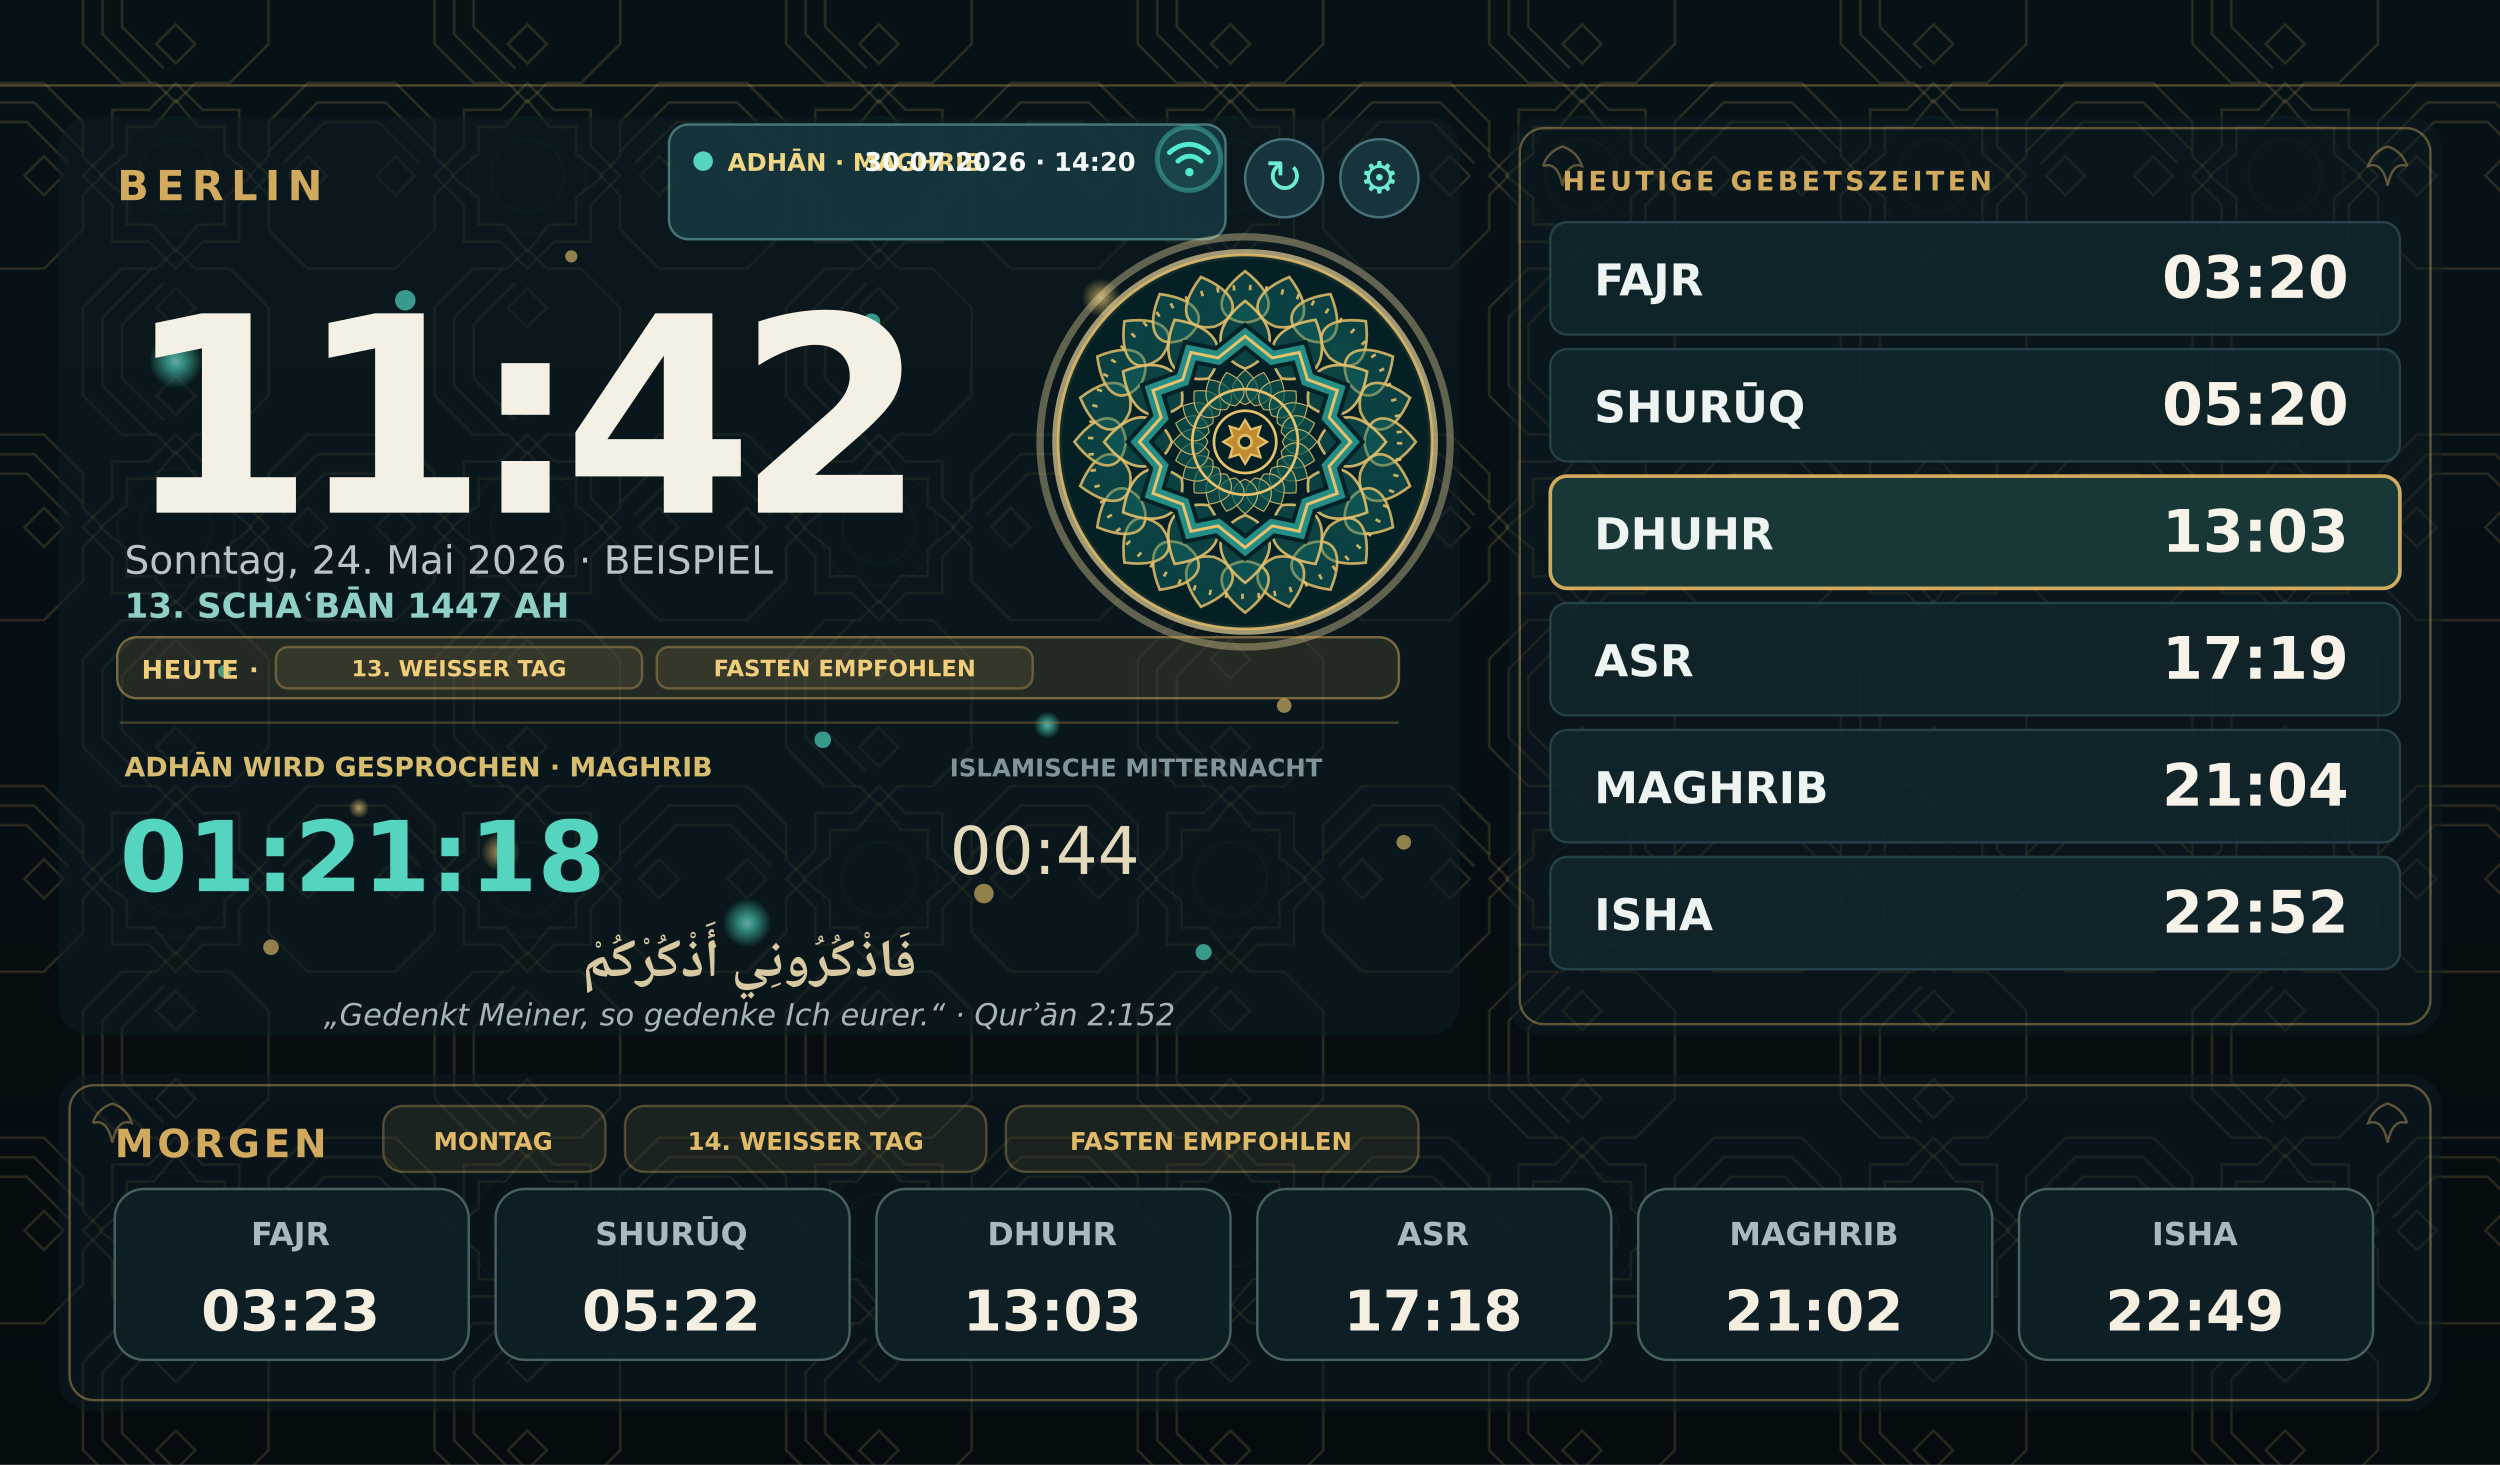
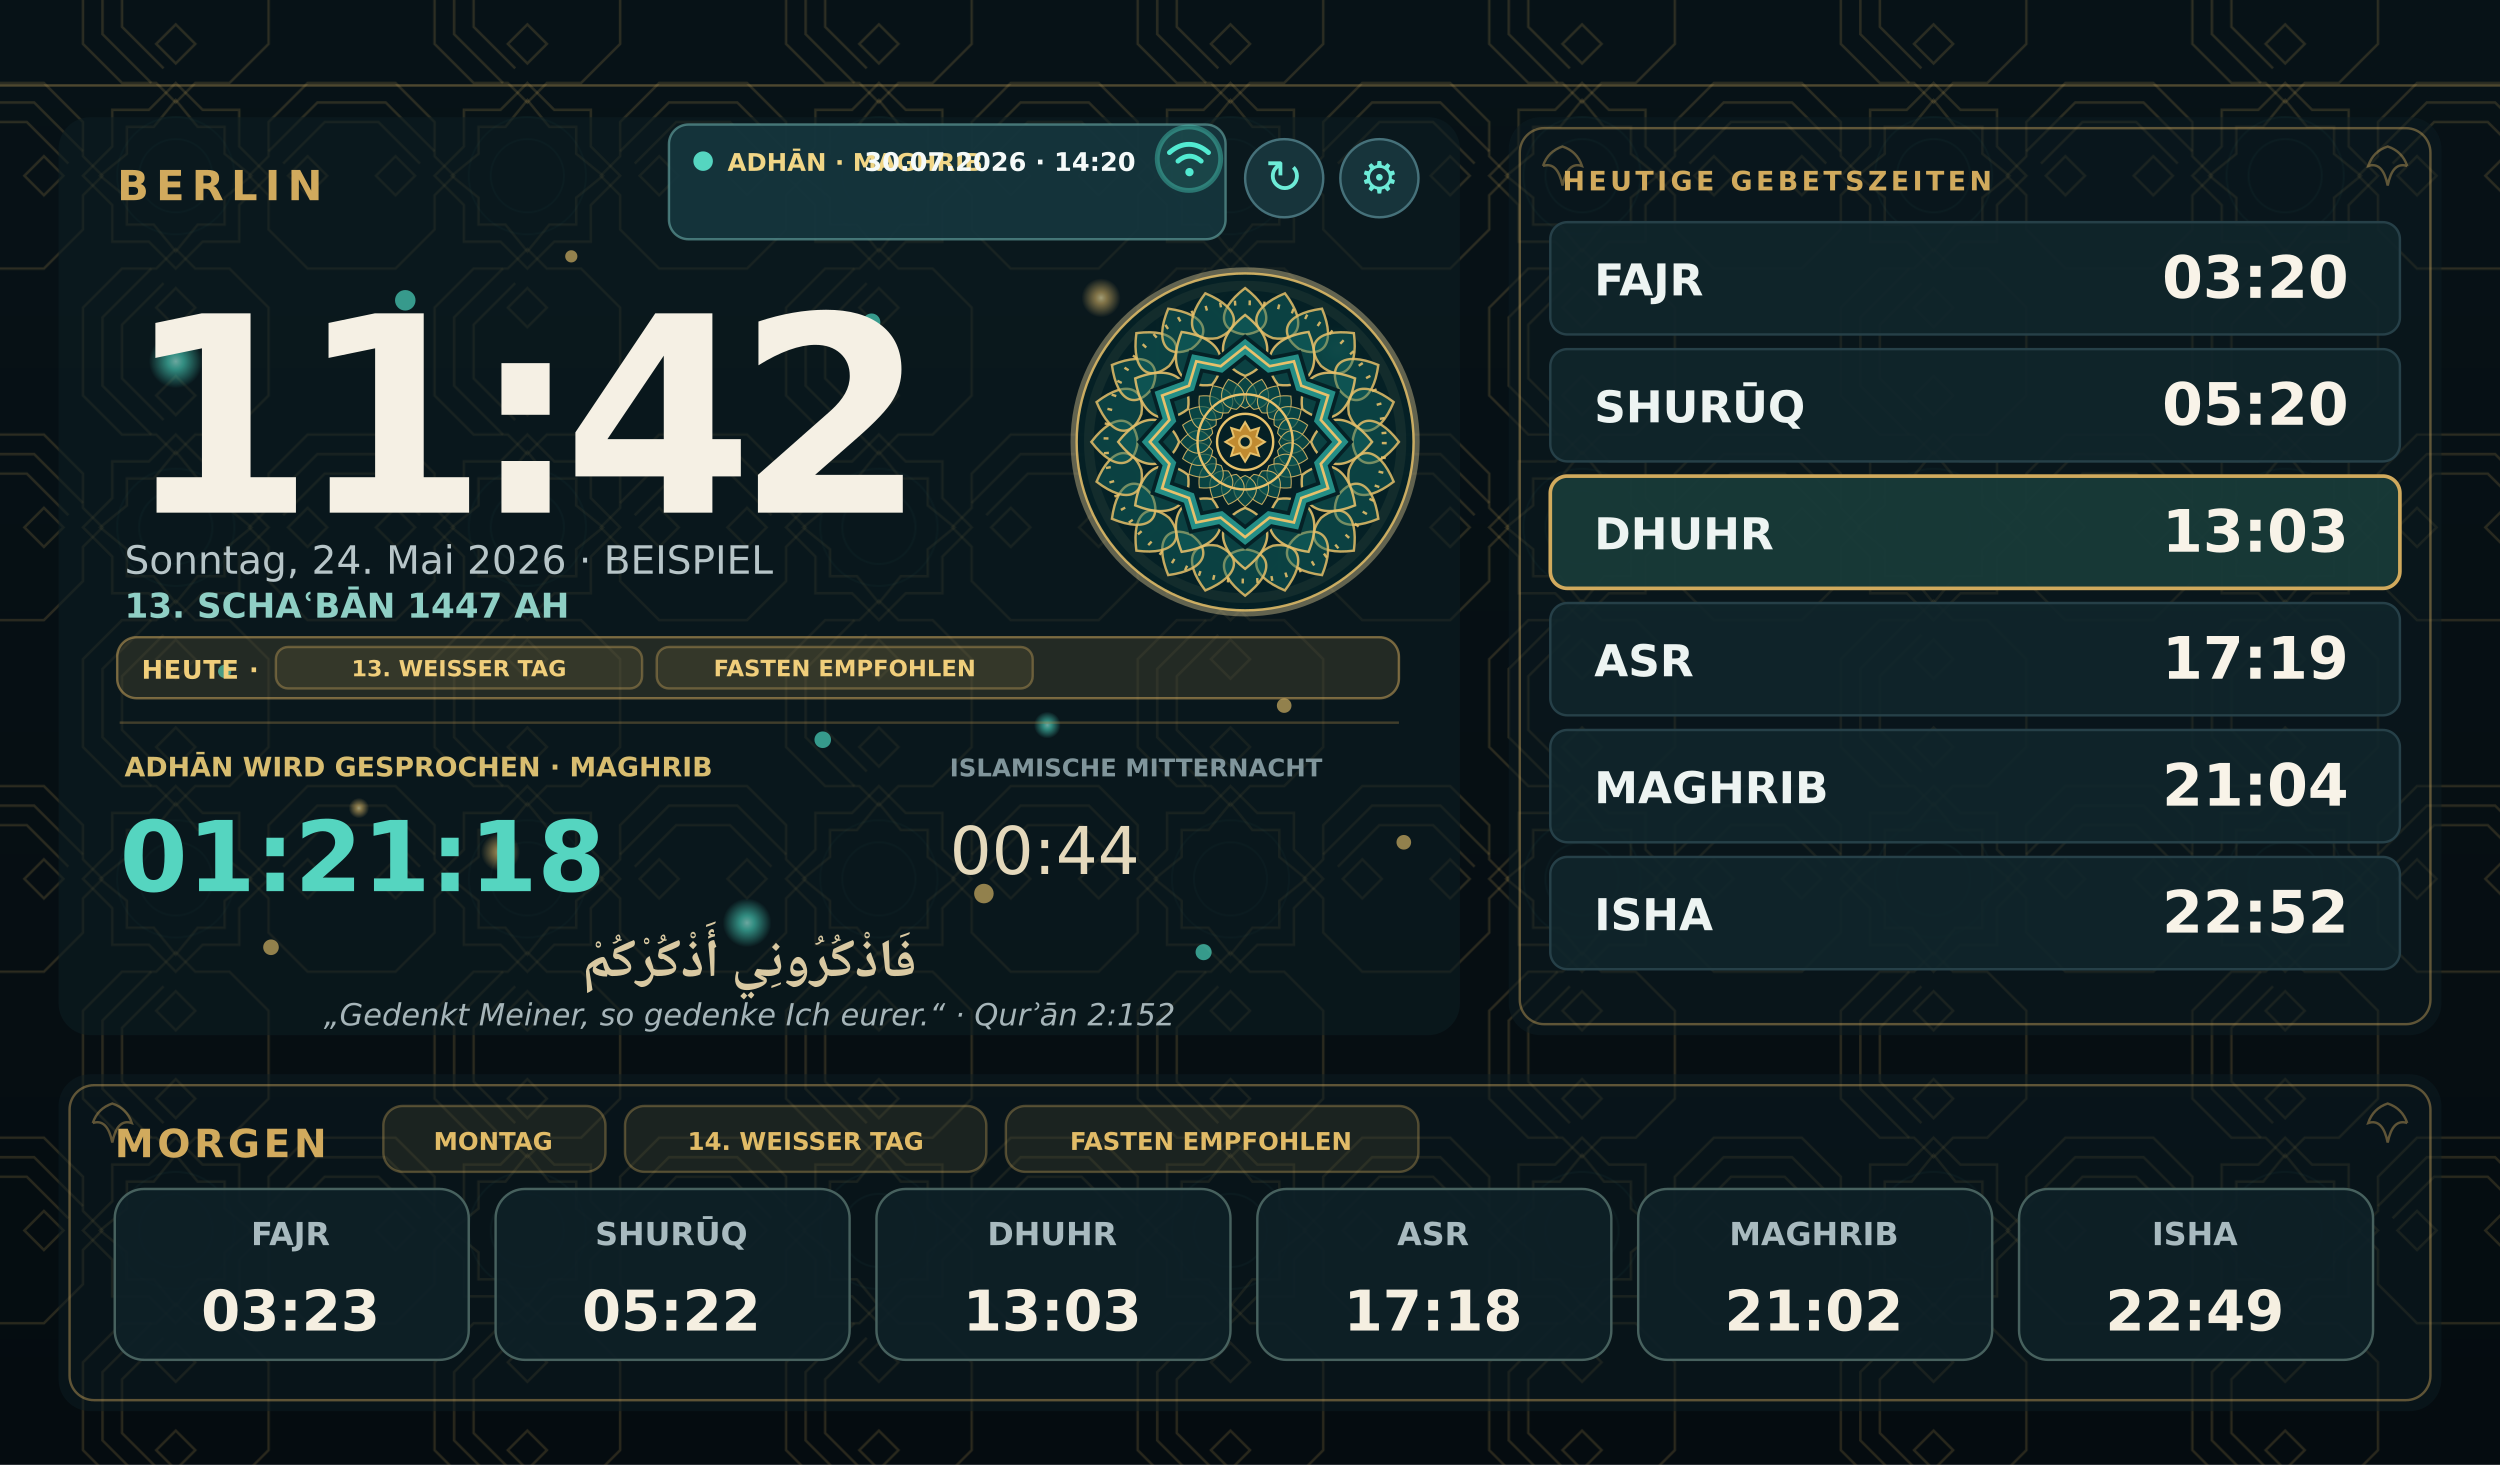
<svg xmlns="http://www.w3.org/2000/svg" width="1024" height="600" viewBox="0 0 1024 600">
  <defs>
    <style>
      .ring-outer { transform-origin: 0 0; animation: ring-cw 126s linear infinite; }
      .ring-middle { transform-origin: 0 0; animation: ring-ccw 148s linear infinite; }
      .ring-inner { transform-origin: 0 0; animation: ring-cw 109s linear infinite; }
      @keyframes ring-cw { to { transform: rotate(360deg); } }
      @keyframes ring-ccw { to { transform: rotate(-360deg); } }
    </style>
    <linearGradient id="bg" x2="0" y2="1">
      <stop stop-color="#071217" />
      <stop offset="1" stop-color="#050c10" />
    </linearGradient>
    <pattern id="arabesque" width="144" height="144" patternUnits="userSpaceOnUse">
      <g fill="none" stroke="#d3ad58" stroke-opacity=".17" stroke-width="1.05">
        <path d="M72 34 83 45 98 45 98 60 110 72 98 84 98 99 83 99 72 110 61 99 46 99 46 84 34 72 46 60 46 45 61 45Z" />
        <path d="M72 41 81 52 92 52 92 63 103 72 92 81 92 92 81 92 72 103 63 92 52 92 52 81 41 72 52 63 52 52 63 52Z" />
        <path d="M0 34H18L34 50V64L42 72 34 80V94L18 110H0M144 34H126L110 50V64L102 72 110 80V94L126 110H144" />
        <path d="M34 0V18L50 34H64L72 42 80 34H94L110 18V0M34 144V126L50 110H64L72 102 80 110H94L110 126V144" />
        <path d="M0 42H14L34 62M0 50H11L28 67M144 42H130L110 62M144 50H133L116 67M42 0V14L62 34M50 0V11L67 28M42 144V130L62 110M50 144V133L67 116" />
        <path d="M72 10 80 18 72 26 64 18ZM72 118 80 126 72 134 64 126ZM10 72 18 64 26 72 18 80ZM118 72 126 64 134 72 126 80Z" />
      </g>
      <g fill="none" stroke="#55d5c0" stroke-opacity=".065" stroke-width=".8">
        <circle cx="72" cy="72" r="24" />
        <circle cx="72" cy="72" r="15" />
      </g>
    </pattern>
    <path id="outerPetal" d="M0-44C10-45 13-53 0-63C-13-53-10-45 0-44Z" />
    <path id="lancet" d="M0-27C10-31 14-41 0-52C-14-41-10-31 0-27Z" />
    <clipPath id="mainCardClip">
      <rect x="24" y="48" width="574" height="376" rx="13" />
    </clipPath>
    <radialGradient id="turquoiseGlow">
      <stop stop-color="#a8fff0" />
      <stop offset=".3" stop-color="#52ead1" stop-opacity=".9" />
      <stop offset="1" stop-color="#52ead1" stop-opacity="0" />
    </radialGradient>
    <radialGradient id="goldGlow">
      <stop stop-color="#fff0b0" />
      <stop offset=".3" stop-color="#e7c16b" stop-opacity=".85" />
      <stop offset="1" stop-color="#e7c16b" stop-opacity="0" />
    </radialGradient>
  </defs>
  <rect width="1024" height="600" fill="url(#bg)" />
  <rect width="1024" height="600" fill="url(#arabesque)" />
  <line x1="0" y1="35" x2="1024" y2="35" stroke="#d1aa5d" stroke-opacity=".35" />
  <rect x="24" y="48" width="574" height="376" rx="13" fill="#0d1d22" fill-opacity=".60" />
  <g fill="#0d1d22" fill-opacity=".50" stroke="none">
    <rect x="618" y="48" width="382" height="376" rx="13" />
    <rect x="24" y="440" width="976" height="138" rx="13" />
  </g>
  <g fill="none" stroke="#d1aa5d" stroke-opacity=".43">
    <rect x="622.5" y="52.5" width="373" height="367" rx="10" />
    <rect x="28.5" y="444.5" width="967" height="129" rx="10" />
    <path d="M632 68q2-6 8-8q6 2 8 8q-6-2-8 8q-2-10-8-8M986 68q-2-6-8-8q-6 2-8 8q6-2 8 8q2-10 8-8M38 460q2-6 8-8q6 2 8 8q-6-2-8 8q-2-10-8-8M986 460q-2-6-8-8q-6 2-8 8q6-2 8 8q2-10 8-8" />
  </g>
  <g clip-path="url(#mainCardClip)" opacity=".62">
    <animate attributeName="opacity" values=".55;.88;.63;1;.55" dur="4.8s" repeatCount="indefinite" />
    <circle cx="72" cy="148" r="11" fill="url(#turquoiseGlow)">
      <animate attributeName="cy" values="148;132;148" dur="9s" repeatCount="indefinite" />
    </circle>
    <circle cx="111" cy="388" r="3.2" fill="#e7c16b">
      <animate attributeName="cy" values="388;369;388" dur="11s" repeatCount="indefinite" />
    </circle>
    <circle cx="166" cy="123" r="4.2" fill="#52ead1">
      <animate attributeName="cy" values="123;108;123" dur="8s" repeatCount="indefinite" />
    </circle>
    <circle cx="205" cy="349" r="8" fill="url(#goldGlow)">
      <animate attributeName="cy" values="349;331;349" dur="10s" repeatCount="indefinite" />
    </circle>
    <circle cx="261" cy="145" r="2.8" fill="#e7c16b">
      <animate attributeName="cy" values="145;130;145" dur="7.5s" repeatCount="indefinite" />
    </circle>
    <circle cx="306" cy="378" r="10" fill="url(#turquoiseGlow)">
      <animate attributeName="cy" values="378;357;378" dur="12s" repeatCount="indefinite" />
    </circle>
    <circle cx="357" cy="132" r="3.6" fill="#52ead1">
      <animate attributeName="cy" values="132;116;132" dur="9.5s" repeatCount="indefinite" />
    </circle>
    <circle cx="403" cy="366" r="4" fill="#e7c16b">
      <animate attributeName="cy" values="366;348;366" dur="8.5s" repeatCount="indefinite" />
    </circle>
    <circle cx="451" cy="122" r="8" fill="url(#goldGlow)">
      <animate attributeName="cy" values="122;106;122" dur="10.5s" repeatCount="indefinite" />
    </circle>
    <circle cx="493" cy="390" r="3.3" fill="#52ead1">
      <animate attributeName="cy" values="390;371;390" dur="9s" repeatCount="indefinite" />
    </circle>
    <circle cx="548" cy="143" r="10" fill="url(#turquoiseGlow)">
      <animate attributeName="cy" values="143;126;143" dur="11.5s" repeatCount="indefinite" />
    </circle>
    <circle cx="575" cy="345" r="3" fill="#e7c16b">
      <animate attributeName="cy" values="345;329;345" dur="8s" repeatCount="indefinite" />
    </circle>
    <g>
      <animate attributeName="opacity" values="0;.62;.18;.82;0" dur="4.8s" repeatCount="indefinite" />
      <circle cx="92" cy="275" r="2.7" fill="#52ead1">
        <animate attributeName="cy" values="281;261;277;252;281" dur="4.8s" repeatCount="indefinite" />
      </circle>
      <circle cx="147" cy="331" r="4.2" fill="url(#goldGlow)">
        <animate attributeName="cy" values="337;311;329;300;337" dur="4.8s" repeatCount="indefinite" />
      </circle>
      <circle cx="234" cy="105" r="2.5" fill="#e7c16b">
        <animate attributeName="cy" values="111;92;106;82;111" dur="4.8s" repeatCount="indefinite" />
      </circle>
      <circle cx="337" cy="303" r="3.4" fill="#52ead1">
        <animate attributeName="cy" values="309;286;302;274;309" dur="4.8s" repeatCount="indefinite" />
      </circle>
      <circle cx="429" cy="297" r="5.5" fill="url(#turquoiseGlow)">
        <animate attributeName="cy" values="303;276;295;264;303" dur="4.8s" repeatCount="indefinite" />
      </circle>
      <circle cx="526" cy="289" r="3" fill="#e7c16b">
        <animate attributeName="cy" values="295;274;289;261;295" dur="4.8s" repeatCount="indefinite" />
      </circle>
    </g>
  </g>
  <g font-family="DejaVu Sans, Arial, sans-serif">
    <text x="48" y="82" fill="#d1aa5d" font-size="17" font-weight="700" letter-spacing="3">BERLIN</text>
    <rect x="274" y="51" width="228" height="47" rx="8" fill="#15363d" fill-opacity=".92" stroke="#68a8a4" stroke-opacity=".62" />
    <circle cx="288" cy="66" r="4" fill="#55d5c0" />
    <text x="298" y="70" fill="#f1d686" font-size="10" font-weight="700">ADHĀN · MAGHRIB</text>
    <text x="354" y="70" fill="#f5faf9" font-size="10.5" font-weight="650">30.07.2026 · 14:20</text>
    <g transform="translate(476 54)" fill="none" stroke="#52ead1" stroke-width="2" stroke-linecap="round">
      <rect x="-2" y="-2" width="26" height="26" rx="13" fill="#52ead1" fill-opacity=".10" stroke="#52ead1" stroke-opacity=".36" />
      <path d="M3 8.5c5-4.5 11-4.5 16 0M6.5 12c3-2.7 6.5-2.7 9.5 0" />
      <circle cx="11.2" cy="16.5" r="1.7" fill="#52ead1" stroke="none" />
    </g>
    <rect x="510" y="57" width="32" height="32" rx="16" fill="#17343b" stroke="#46717a" />
    <text x="526" y="79" text-anchor="middle" fill="#6debd7" font-size="19">↻</text>
    <rect x="549" y="57" width="32" height="32" rx="16" fill="#17343b" stroke="#46717a" />
    <text x="565" y="79" text-anchor="middle" fill="#6debd7" font-size="18">⚙</text>
    <text x="51" y="210" fill="#f5f0e4" font-size="112" font-weight="700" letter-spacing="-7">11:42</text>
    <g transform="translate(510 181)" fill="none" stroke="#ffe9aa">
-       <circle r="77" opacity=".62" stroke-width="4">
-         <animate attributeName="r" values="73;84;76;89;73" dur="4.8s" repeatCount="indefinite" />
+       <circle r="64" opacity=".62" stroke-width="4">
+         <animate attributeName="r" values="62;66;63;68;62" dur="4.8s" repeatCount="indefinite" />
        <animate attributeName="opacity" values=".28;.85;.38;1;.28" dur="4.8s" repeatCount="indefinite" />
      </circle>
-       <circle r="84" opacity=".36" stroke-width="3">
-         <animate attributeName="r" values="80;92;83;98;80" dur="4.8s" repeatCount="indefinite" />
+       <circle r="70" opacity=".36" stroke-width="3">
+         <animate attributeName="r" values="68;72;69;74;68" dur="4.8s" repeatCount="indefinite" />
        <animate attributeName="opacity" values=".14;.58;.22;.72;.14" dur="4.8s" repeatCount="indefinite" />
      </circle>
    </g>
-     <g transform="translate(510 181) scale(1.11)" fill="none">
-       <animateTransform attributeName="transform" additive="sum" type="scale" values="1;1.035;1.012;1.05;1" dur="4.8s" repeatCount="indefinite" />
+     <g transform="translate(510 181)" fill="none">
      <circle r="69" fill="#052126" fill-opacity=".91" stroke="#e2bd68" stroke-opacity=".86" />
      <g class="ring-outer">
        <g fill="#146c67" fill-opacity=".44" stroke="#e2bd68" stroke-opacity=".86">
          <use href="#outerPetal" />
          <use href="#outerPetal" transform="rotate(15)" />
          <use href="#outerPetal" transform="rotate(30)" />
          <use href="#outerPetal" transform="rotate(45)" />
          <use href="#outerPetal" transform="rotate(60)" />
          <use href="#outerPetal" transform="rotate(75)" />
          <use href="#outerPetal" transform="rotate(90)" />
          <use href="#outerPetal" transform="rotate(105)" />
          <use href="#outerPetal" transform="rotate(120)" />
          <use href="#outerPetal" transform="rotate(135)" />
          <use href="#outerPetal" transform="rotate(150)" />
          <use href="#outerPetal" transform="rotate(165)" />
          <use href="#outerPetal" transform="rotate(180)" />
          <use href="#outerPetal" transform="rotate(195)" />
          <use href="#outerPetal" transform="rotate(210)" />
          <use href="#outerPetal" transform="rotate(225)" />
          <use href="#outerPetal" transform="rotate(240)" />
          <use href="#outerPetal" transform="rotate(255)" />
          <use href="#outerPetal" transform="rotate(270)" />
          <use href="#outerPetal" transform="rotate(285)" />
          <use href="#outerPetal" transform="rotate(300)" />
          <use href="#outerPetal" transform="rotate(315)" />
          <use href="#outerPetal" transform="rotate(330)" />
          <use href="#outerPetal" transform="rotate(345)" />
        </g>
        <circle r="57" stroke="#e7c16b" stroke-opacity=".88" stroke-dasharray="1 5" stroke-width="2" />
      </g>
      <g class="ring-middle">
+         <animateTransform attributeName="transform" type="scale" values="1;1.09;1.025;1.14;1" dur="4.8s" repeatCount="indefinite" />
        <g fill="#146c67" fill-opacity=".44" stroke="#e7c16b" stroke-opacity=".88">
          <use href="#lancet" />
          <use href="#lancet" transform="rotate(30)" />
          <use href="#lancet" transform="rotate(60)" />
          <use href="#lancet" transform="rotate(90)" />
          <use href="#lancet" transform="rotate(120)" />
          <use href="#lancet" transform="rotate(150)" />
          <use href="#lancet" transform="rotate(180)" />
          <use href="#lancet" transform="rotate(210)" />
          <use href="#lancet" transform="rotate(240)" />
          <use href="#lancet" transform="rotate(270)" />
          <use href="#lancet" transform="rotate(300)" />
          <use href="#lancet" transform="rotate(330)" />
        </g>
        <path d="M0-39 10-31 20-33 23-23 34-19 31-9 39 0 31 9 34 19 23 23 20 33 10 31 0 39-10 31-20 33-23 23-34 19-31 9-39 0-31-9-34-19-23-23-20-33-10-31Z" stroke="#052126" stroke-width="8" />
        <path d="M0-39 10-31 20-33 23-23 34-19 31-9 39 0 31 9 34 19 23 23 20 33 10 31 0 39-10 31-20 33-23 23-34 19-31 9-39 0-31-9-34-19-23-23-20-33-10-31Z" stroke="#248e86" stroke-width="5" />
        <path d="M0-39 10-31 20-33 23-23 34-19 31-9 39 0 31 9 34 19 23 23 20 33 10 31 0 39-10 31-20 33-23 23-34 19-31 9-39 0-31-9-34-19-23-23-20-33-10-31Z" stroke="#e7c16b" stroke-width="1.1" />
      </g>
      <g class="ring-inner">
+         <animateTransform attributeName="transform" type="scale" values="1;1.15;1.04;1.24;1" dur="4.8s" repeatCount="indefinite" />
        <g fill="#0d5552" fill-opacity=".67" stroke="#e2bd68" stroke-opacity=".86" stroke-width=".85">
          <use href="#lancet" transform="scale(.51)" />
          <use href="#lancet" transform="rotate(15) scale(.51)" />
          <use href="#lancet" transform="rotate(30) scale(.51)" />
          <use href="#lancet" transform="rotate(45) scale(.51)" />
          <use href="#lancet" transform="rotate(60) scale(.51)" />
          <use href="#lancet" transform="rotate(75) scale(.51)" />
          <use href="#lancet" transform="rotate(90) scale(.51)" />
          <use href="#lancet" transform="rotate(105) scale(.51)" />
          <use href="#lancet" transform="rotate(120) scale(.51)" />
          <use href="#lancet" transform="rotate(135) scale(.51)" />
          <use href="#lancet" transform="rotate(150) scale(.51)" />
          <use href="#lancet" transform="rotate(165) scale(.51)" />
          <use href="#lancet" transform="rotate(180) scale(.51)" />
          <use href="#lancet" transform="rotate(195) scale(.51)" />
          <use href="#lancet" transform="rotate(210) scale(.51)" />
          <use href="#lancet" transform="rotate(225) scale(.51)" />
          <use href="#lancet" transform="rotate(240) scale(.51)" />
          <use href="#lancet" transform="rotate(255) scale(.51)" />
          <use href="#lancet" transform="rotate(270) scale(.51)" />
          <use href="#lancet" transform="rotate(285) scale(.51)" />
          <use href="#lancet" transform="rotate(300) scale(.51)" />
          <use href="#lancet" transform="rotate(315) scale(.51)" />
          <use href="#lancet" transform="rotate(330) scale(.51)" />
          <use href="#lancet" transform="rotate(345) scale(.51)" />
        </g>
        <circle r="19.5" stroke="#e7c16b" />
        <circle r="11.5" stroke="#e7c16b" />
        <path d="M0-8.1 2.1-4.6 5.7-5.7 4.6-2.1 8.1 0 4.6 2.1 5.7 5.7 2.1 4.6 0 8.1-2.1 4.6-5.7 5.7-4.6 2.1-8.1 0-4.6-2.1-5.7-5.7-2.1-4.6Z" fill="#c08b31" stroke="#e7c16b" stroke-width=".8" />
        <circle r="2.4" fill="#052126" stroke="#e2bd68" />
      </g>
    </g>
    <text x="51" y="235" fill="#b7c5c8" font-size="16">Sonntag, 24. Mai 2026 · BEISPIEL</text>
    <text x="51" y="253" fill="#8fcfc5" font-size="14" font-weight="600">13. SCHAʿBĀN 1447 AH</text>
    <rect x="48" y="261" width="525" height="25" rx="8" fill="#d1aa5d" fill-opacity=".13" stroke="#d1aa5d" stroke-opacity=".52" />
    <text x="58" y="278" fill="#f0ce7b" font-size="10.5" font-weight="800" letter-spacing=".25">HEUTE ·</text>
    <rect x="113" y="265" width="150" height="17" rx="5" fill="#d1aa5d" fill-opacity=".10" stroke="#d1aa5d" stroke-opacity=".38" />
    <text x="188" y="277" text-anchor="middle" fill="#f0ce7b" font-size="9.1" font-weight="800">13. WEISSER TAG</text>
    <rect x="269" y="265" width="154" height="17" rx="5" fill="#d1aa5d" fill-opacity=".10" stroke="#d1aa5d" stroke-opacity=".38" />
    <text x="346" y="277" text-anchor="middle" fill="#f0ce7b" font-size="9.3" font-weight="800">FASTEN EMPFOHLEN</text>
    <line x1="49" y1="296" x2="573" y2="296" stroke="#a88748" stroke-opacity=".35" />
    <text x="51" y="318" fill="#d8bd70" font-size="11" font-weight="700">ADHĀN WIRD GESPROCHEN · MAGHRIB</text>
    <text x="49" y="365" fill="#55d5c0" font-size="40" font-weight="700">01:21:18</text>
    <text x="389" y="318" fill="#80959b" font-size="10" font-weight="700">ISLAMISCHE MITTERNACHT</text>
    <text x="389" y="358" fill="#e5d9bc" font-size="27">00:44</text>
    <text x="307" y="400" text-anchor="middle" direction="rtl" fill="#d9c9a2" font-family="Noto Naskh Arabic, serif" font-size="22" font-weight="600">فَاذْكُرُونِي أَذْكُرْكُمْ</text>
    <text x="307" y="420" text-anchor="middle" fill="#a6b5b9" font-size="12.5" font-weight="500" font-style="italic">„Gedenkt Meiner, so gedenke Ich eurer.“ · Qurʾān 2:152</text>
    <text x="640" y="78" fill="#d1aa5d" font-size="11" font-weight="700" letter-spacing="1.4">HEUTIGE GEBETSZEITEN</text>
    <g font-size="18" font-weight="600">
      <g fill="#10262c" fill-opacity=".88" stroke="#264048">
        <rect x="635" y="91" width="348" height="46" rx="7" />
        <rect x="635" y="143" width="348" height="46" rx="7" />
        <rect x="635" y="247" width="348" height="46" rx="7" />
        <rect x="635" y="299" width="348" height="46" rx="7" />
        <rect x="635" y="351" width="348" height="46" rx="7" />
      </g>
      <rect x="635" y="195" width="348" height="46" rx="7" fill="#183b39" fill-opacity=".92" stroke="#d1aa5d" stroke-width="1.5" />
      <g fill="#edf4f2">
        <text x="653" y="121">FAJR</text>
        <text x="653" y="173">SHURŪQ</text>
        <text x="653" y="225">DHUHR</text>
        <text x="653" y="277">ASR</text>
        <text x="653" y="329">MAGHRIB</text>
        <text x="653" y="381">ISHA</text>
      </g>
      <g fill="#f8f3e8" font-size="24" font-weight="700" text-anchor="end">
        <text x="962" y="122">03:20</text>
        <text x="962" y="174">05:20</text>
        <text x="962" y="226">13:03</text>
        <text x="962" y="278">17:19</text>
        <text x="962" y="330">21:04</text>
        <text x="962" y="382">22:52</text>
      </g>
    </g>
    <text x="47" y="474" fill="#d1aa5d" font-size="16" font-weight="800" letter-spacing="1.5">MORGEN</text>
    <rect x="157" y="453" width="91" height="27" rx="8" fill="#d1aa5d" fill-opacity=".10" stroke="#d1aa5d" stroke-opacity=".34" />
    <text x="202" y="471" text-anchor="middle" fill="#e1bb67" font-size="10" font-weight="800">MONTAG</text>
    <rect x="256" y="453" width="148" height="27" rx="8" fill="#d1aa5d" fill-opacity=".10" stroke="#d1aa5d" stroke-opacity=".34" />
    <text x="330" y="471" text-anchor="middle" fill="#e1bb67" font-size="10" font-weight="800">14. WEISSER TAG</text>
    <rect x="412" y="453" width="169" height="27" rx="8" fill="#d1aa5d" fill-opacity=".10" stroke="#d1aa5d" stroke-opacity=".34" />
    <text x="496" y="471" text-anchor="middle" fill="#e1bb67" font-size="10" font-weight="800">FASTEN EMPFOHLEN</text>
    <g text-anchor="middle">
      <g fill="#0e2127" fill-opacity=".9" stroke="#47615e">
        <rect x="47" y="487" width="145" height="70" rx="12" />
        <rect x="203" y="487" width="145" height="70" rx="12" />
        <rect x="359" y="487" width="145" height="70" rx="12" />
        <rect x="515" y="487" width="145" height="70" rx="12" />
        <rect x="671" y="487" width="145" height="70" rx="12" />
        <rect x="827" y="487" width="145" height="70" rx="12" />
      </g>
      <g fill="#a8babf" font-size="13" font-weight="800">
        <text x="119" y="510">FAJR</text>
        <text x="275" y="510">SHURŪQ</text>
        <text x="431" y="510">DHUHR</text>
        <text x="587" y="510">ASR</text>
        <text x="743" y="510">MAGHRIB</text>
        <text x="899" y="510">ISHA</text>
      </g>
      <g fill="#f5efe1" font-size="23" font-weight="800">
        <text x="119" y="545">03:23</text>
        <text x="275" y="545">05:22</text>
        <text x="431" y="545">13:03</text>
        <text x="587" y="545">17:18</text>
        <text x="743" y="545">21:02</text>
        <text x="899" y="545">22:49</text>
      </g>
    </g>
  </g>
</svg>
